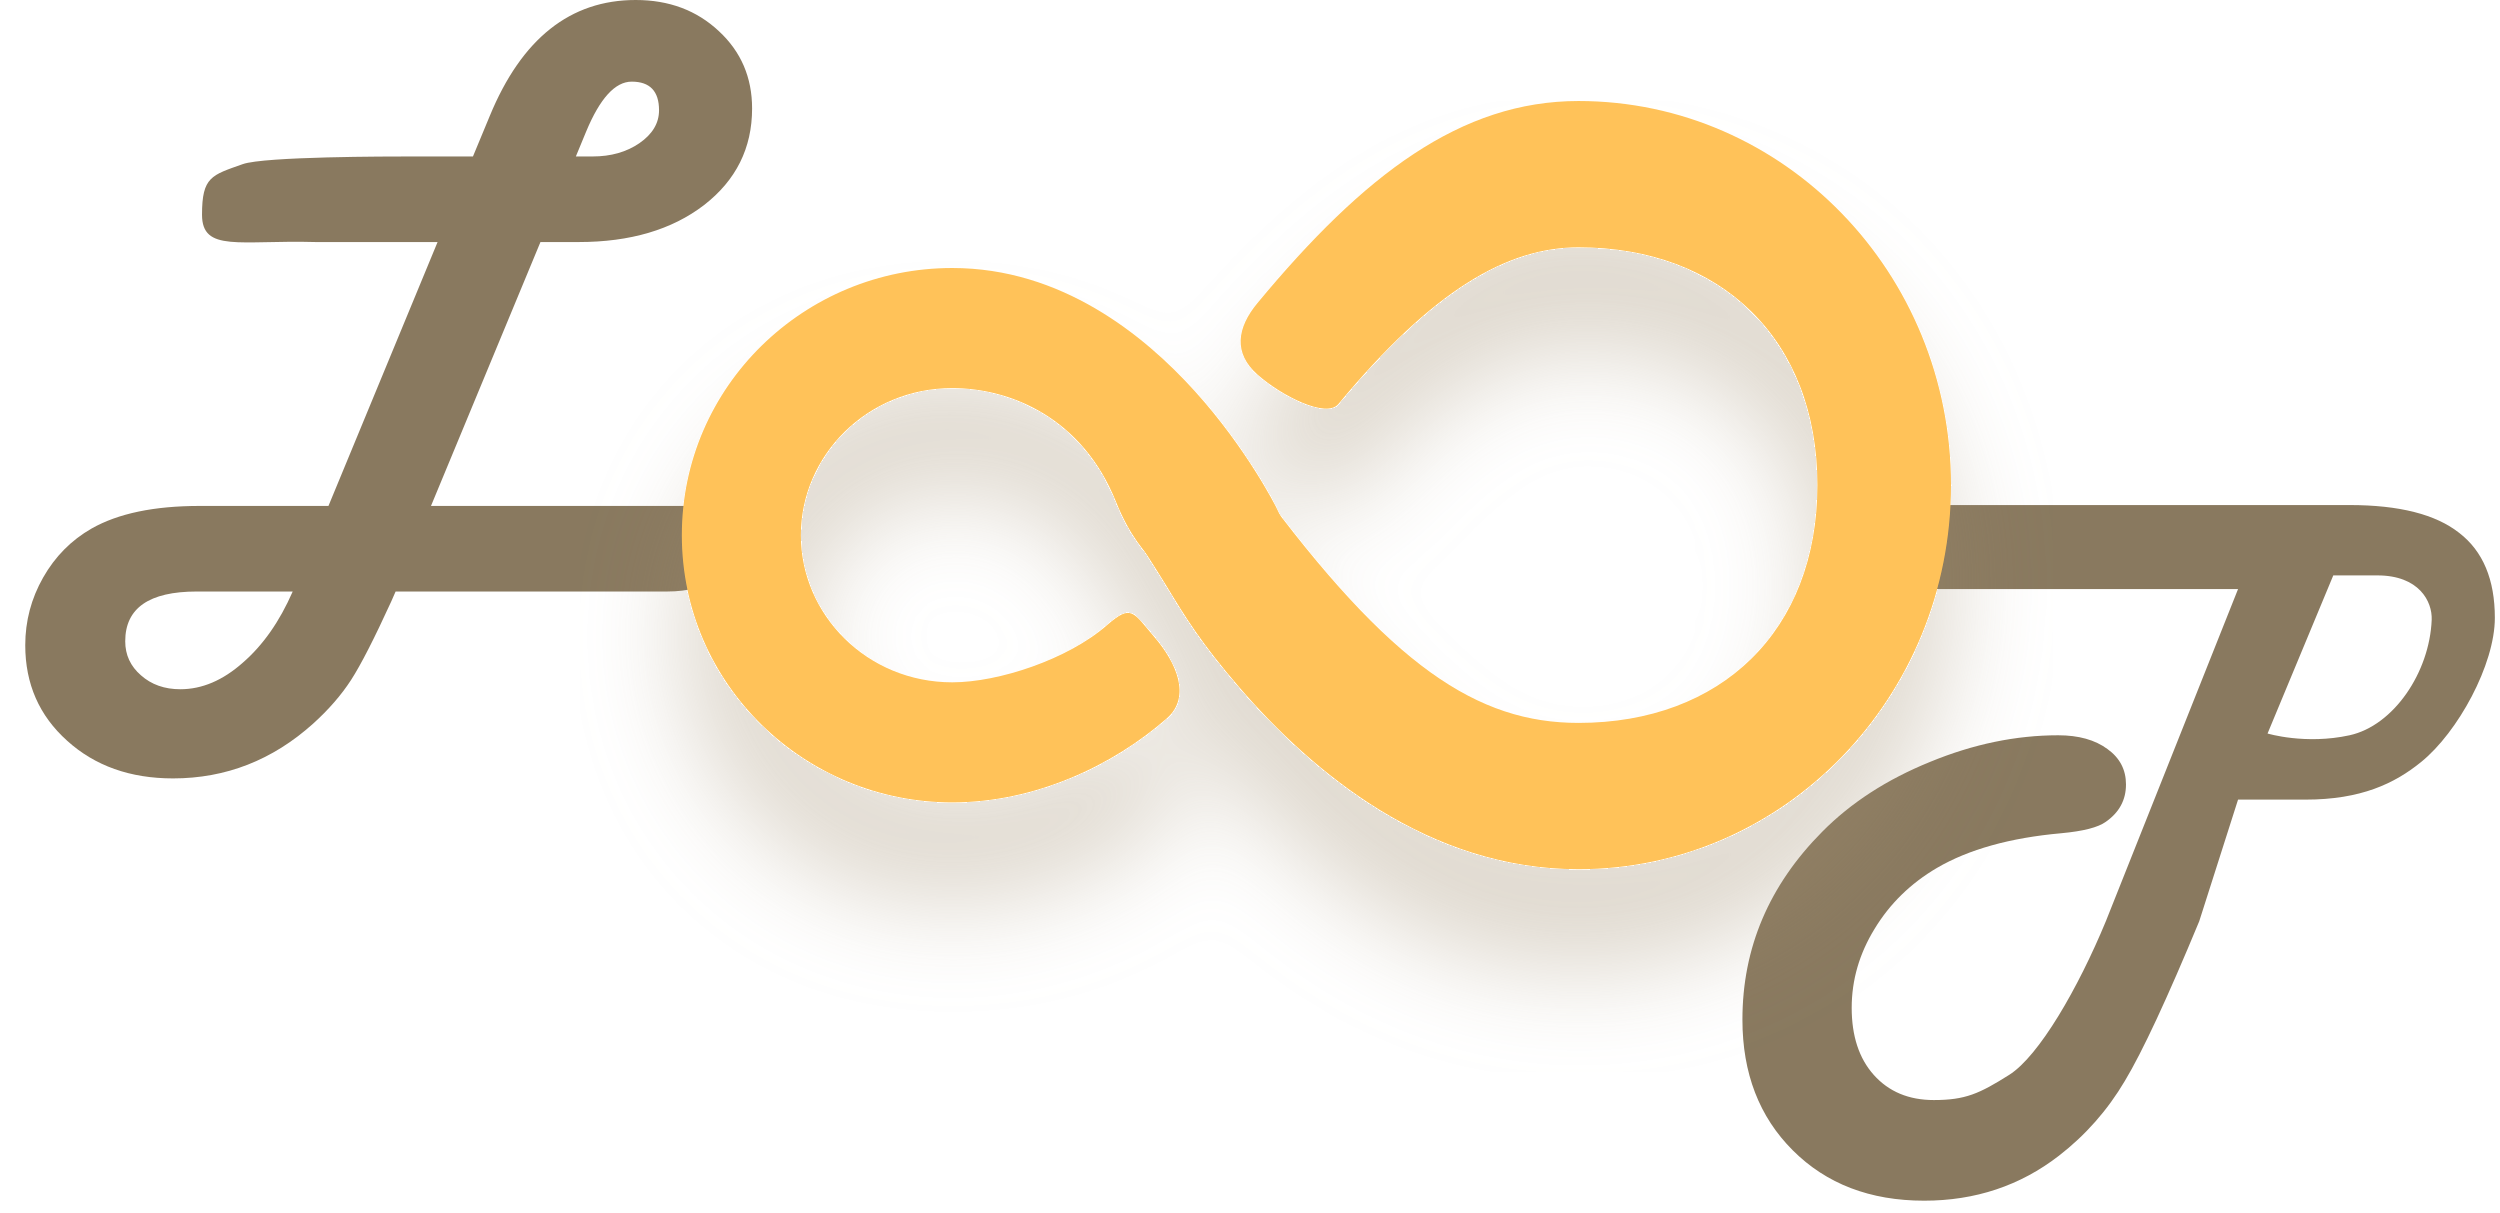
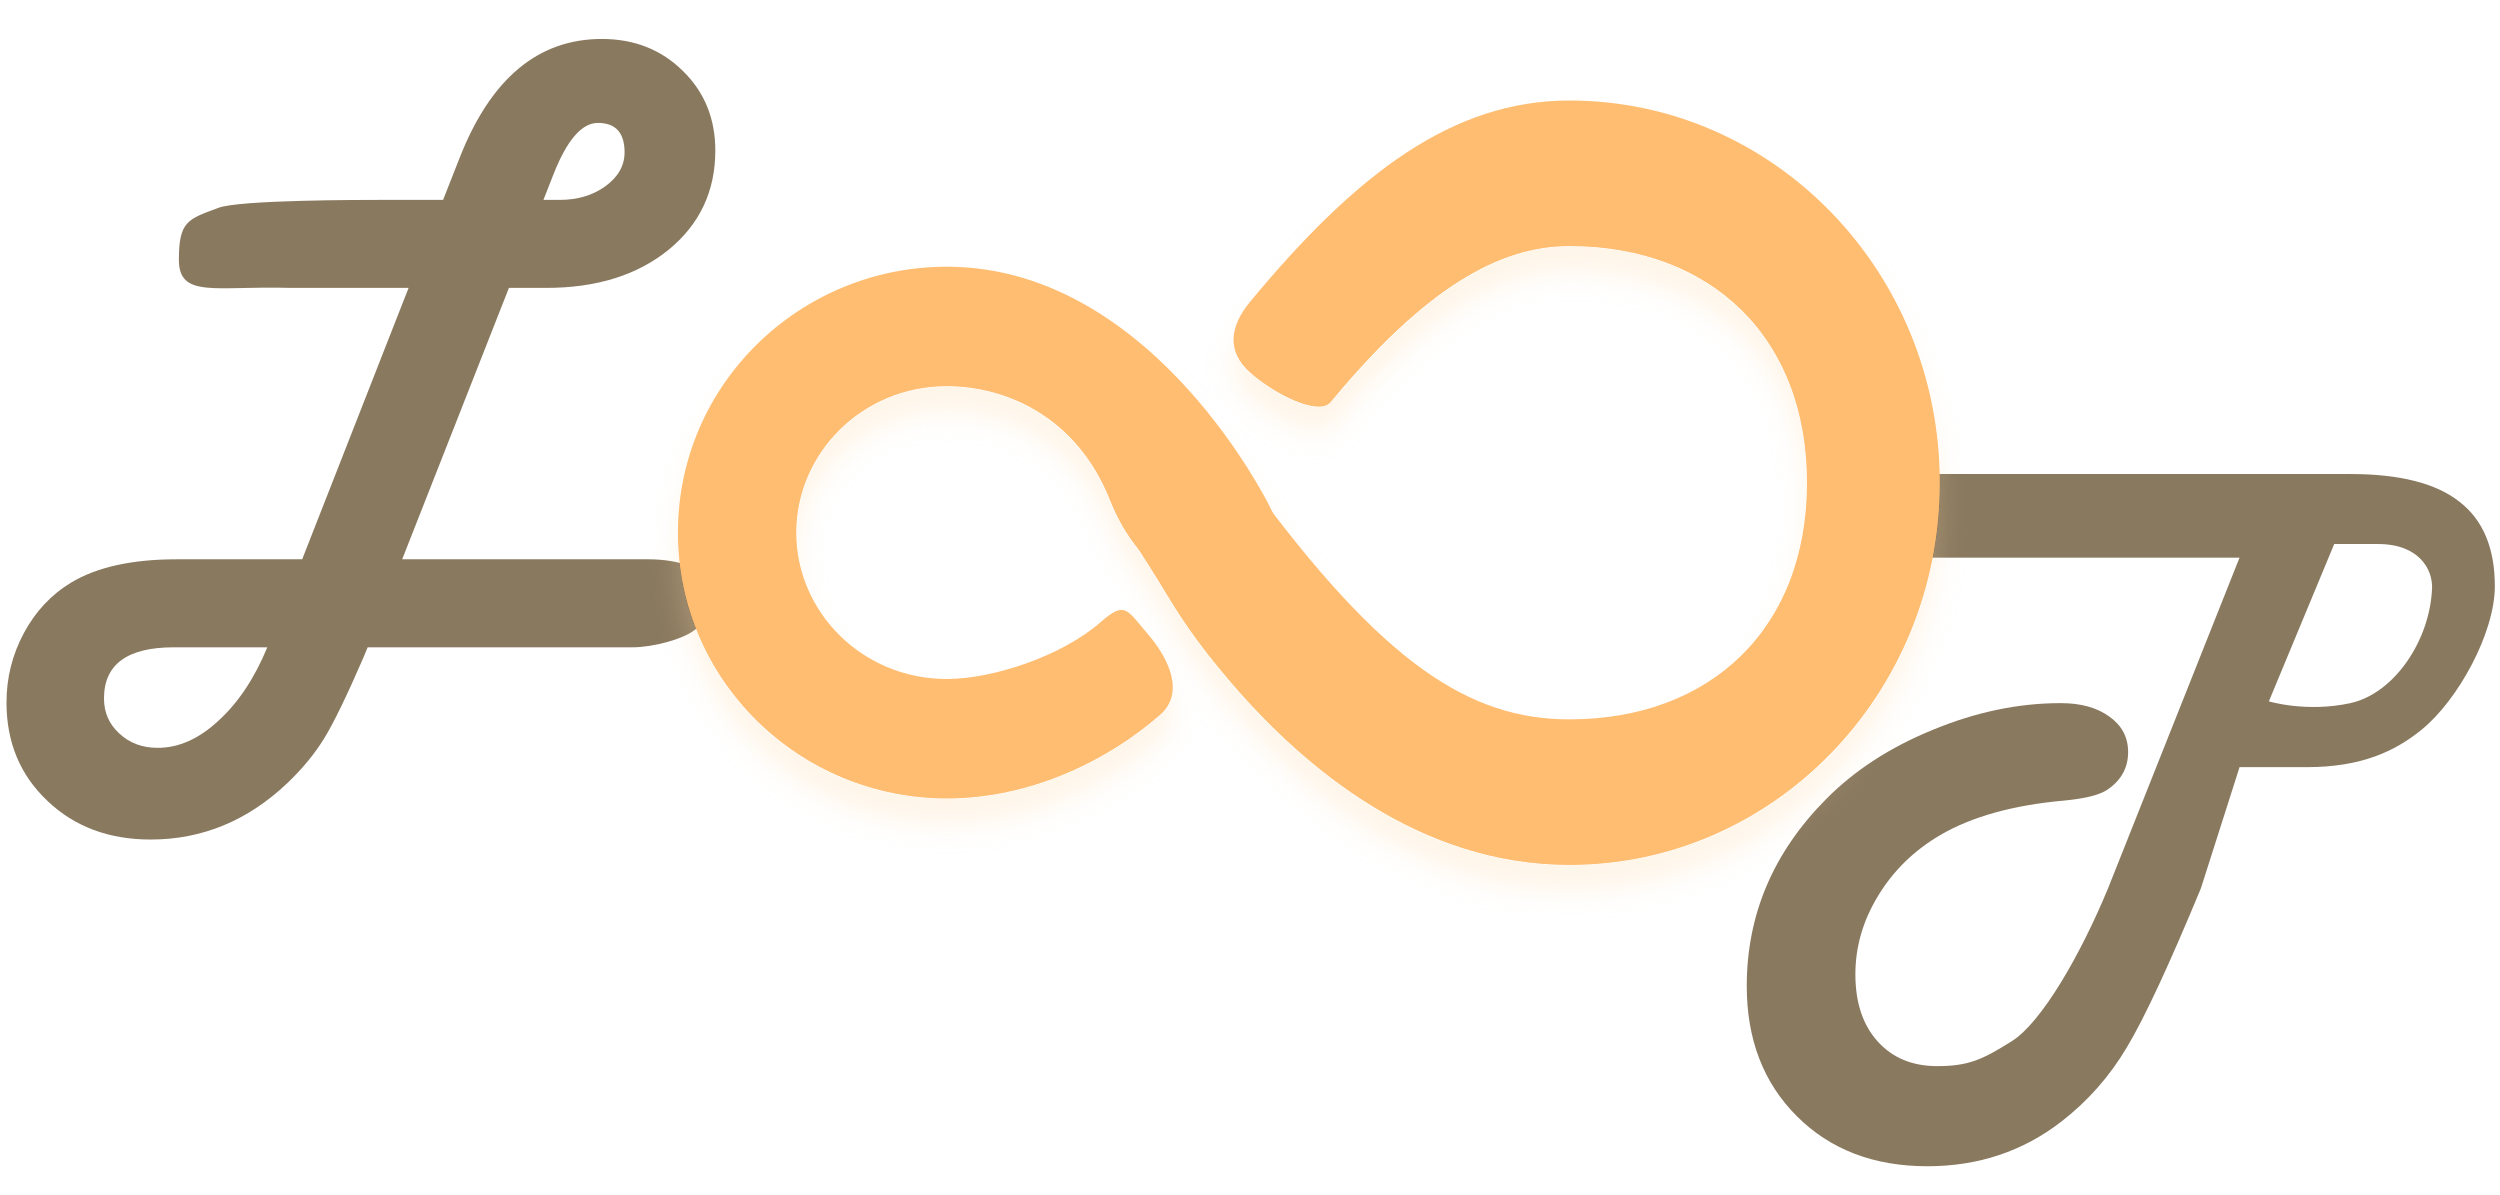
- <svg xmlns="http://www.w3.org/2000/svg" width="99" height="48" viewBox="0 0 99 48" fill="none">
-   <path d="M21.402 9.585L17.067 20.035H27.081C28.42 20.035 29.089 20.488 29.089 21.396C29.089 22.039 28.853 22.535 28.381 22.885C27.909 23.244 27.254 23.424 26.416 23.424H15.666L15.492 23.821C14.818 25.295 14.288 26.33 13.903 26.926C13.518 27.521 13.017 28.098 12.4 28.656C10.792 30.102 8.942 30.825 6.852 30.825C5.157 30.825 3.76 30.329 2.662 29.336C1.554 28.344 1 27.082 1 25.55C1 24.596 1.236 23.702 1.708 22.871C2.18 22.039 2.821 21.391 3.63 20.928C4.68 20.333 6.105 20.035 7.907 20.035H13.007L17.328 9.585H15.594H12.5C9.5 9.5 8 10 8 8.5C8 7 8.378 6.938 9.612 6.5C10.467 6.196 15.42 6.196 16.258 6.196H18.729L19.394 4.594C20.656 1.531 22.582 0 25.174 0C26.493 0 27.591 0.411 28.468 1.234C29.345 2.046 29.783 3.067 29.783 4.296C29.783 5.865 29.147 7.141 27.875 8.125C26.604 9.098 24.952 9.585 22.919 9.585H21.402ZM22.804 6.196H23.468C24.191 6.196 24.807 6.021 25.318 5.672C25.838 5.312 26.098 4.878 26.098 4.367C26.098 3.611 25.737 3.233 25.015 3.233C24.36 3.233 23.757 3.894 23.208 5.218L22.804 6.196ZM11.591 23.424H7.791C5.903 23.424 4.959 24.081 4.959 25.394C4.959 25.933 5.166 26.382 5.58 26.741C5.995 27.11 6.515 27.294 7.141 27.294C7.998 27.294 8.822 26.945 9.612 26.245C10.411 25.555 11.071 24.615 11.591 23.424Z" fill="#89795F" />
-   <path d="M88.627 31.665L87.089 36.483C85.821 39.542 84.839 41.65 84.143 42.807C83.458 43.964 82.588 44.951 81.535 45.766C80.001 46.953 78.221 47.547 76.196 47.547C74.058 47.547 72.324 46.883 70.995 45.554C69.665 44.226 69 42.5 69 40.377C69 37.539 70.053 35.059 72.161 32.936C73.296 31.788 74.718 30.868 76.426 30.173C78.134 29.469 79.827 29.117 81.504 29.117C82.312 29.117 82.962 29.298 83.453 29.66C83.944 30.012 84.189 30.48 84.189 31.064C84.189 31.678 83.923 32.171 83.391 32.543C83.085 32.765 82.496 32.916 81.627 32.996C79.602 33.177 77.96 33.635 76.702 34.37C75.659 34.983 74.835 35.788 74.232 36.785C73.628 37.771 73.327 38.812 73.327 39.909C73.327 41.026 73.618 41.912 74.201 42.566C74.794 43.23 75.587 43.562 76.579 43.562C77.827 43.562 78.38 43.311 79.562 42.566C80.745 41.821 82.297 39.129 83.391 36.483L88.627 23.327H84.686H79.562C78.081 23.327 75.858 23.327 75.858 23.327C75.858 23.327 74.912 21.375 75.542 20.524C75.858 20 76.426 20 76.426 20L93.042 20C95.006 20 96.453 20.367 97.384 21.102C98.325 21.826 98.796 22.948 98.796 24.468C98.796 26.319 97.332 28.996 95.879 30.173C94.826 31.029 93.494 31.665 91.295 31.665H88.627ZM89.795 29.047C89.795 29.047 91.295 29.5 93.042 29.117C94.789 28.734 96.211 26.626 96.295 24.547C96.324 23.818 95.795 22.786 94.145 22.786H92.398L89.795 29.047Z" fill="#89795F" />
-   <g filter="url(#filter0_d_340_16490)">
-     <path fill-rule="evenodd" clip-rule="evenodd" d="M27 21.195C27 15.293 31.855 10.613 37.71 10.613C42.024 10.613 45.296 13.257 47.315 15.491C48.355 16.642 49.154 17.782 49.693 18.632C49.964 19.059 50.172 19.419 50.317 19.678C50.389 19.808 50.445 19.912 50.485 19.988C50.505 20.026 50.521 20.057 50.533 20.08C50.539 20.092 50.543 20.101 50.547 20.109L50.552 20.119L50.555 20.124C50.555 20.124 50.556 20.126 48.508 21.165L50.556 20.126C51.141 21.299 51.48 22.348 50.317 22.939C49.155 23.528 49.693 24.114 48.163 23.84L46.84 23.178C46.892 23.273 47.494 23.178 46.84 23.178C46.84 23.178 45.938 22.634 45.721 22.293C45.351 21.871 44.744 21.245 44.194 19.872C42.872 16.565 40.045 15.369 37.71 15.369C34.339 15.369 31.714 18.038 31.714 21.195C31.714 24.351 34.339 27.02 37.71 27.02C39.547 27.02 42.292 26.109 43.832 24.761C44.815 23.9 44.868 24.245 45.721 25.237C46.574 26.229 47.189 27.586 46.206 28.447C44.072 30.316 40.987 31.776 37.71 31.776C31.855 31.776 27 27.096 27 21.195Z" fill="#FFC259" />
-     <path fill-rule="evenodd" clip-rule="evenodd" d="M49.796 12C54.015 6.911 57.858 4 62.508 4C70.648 4 77.26 10.805 77.26 19.21C77.26 27.616 70.648 34.421 62.508 34.421C56.567 34.421 51.986 30.594 49.066 27.205C47.575 25.474 46.953 24.463 46.177 23.178C45.788 22.534 44.961 21.282 44.757 20.897C44.654 20.704 44.575 20.549 44.52 20.44C44.493 20.385 44.471 20.341 44.456 20.309C44.448 20.294 44.442 20.281 44.437 20.271L44.431 20.258L44.429 20.254L44.428 20.252C44.428 20.252 44.428 20.251 46.397 19.25L44.428 20.251C43.872 19.082 44.338 17.669 45.468 17.094C46.598 16.52 47.963 17.001 48.52 18.168L48.521 18.17L49.484 19.21H49.796C55.087 26.414 58.524 28.627 62.508 28.627C68.143 28.627 71.969 24.996 71.969 19.21C71.969 13.425 68.143 9.794 62.508 9.794C59.684 9.794 56.736 11.493 53 16C52.523 16.576 50.752 15.68 49.796 14.832C48.84 13.984 48.977 12.989 49.796 12Z" fill="#FFC259" />
+ <svg xmlns="http://www.w3.org/2000/svg" width="385" height="184" viewBox="0 0 385 184" fill="none">
+   <path d="M78.375 44.336L61.935 86.132H99.91C104.989 86.132 110 87.871 110 91.5C110 94.071 108.79 95.601 107 97C105.21 98.437 100.568 99.686 97.39 99.686H56.62L55.962 101.274C53.405 107.172 51.396 111.312 49.935 113.693C48.473 116.075 46.574 118.381 44.236 120.612C38.135 126.397 31.121 129.289 23.193 129.289C16.764 129.289 11.466 127.304 7.302 123.334C3.101 119.364 1 114.317 1 108.192C1 104.374 1.895 100.801 3.685 97.474C5.475 94.147 7.905 91.557 10.973 89.705C14.955 87.323 20.362 86.132 27.194 86.132H46.537L62.922 44.336H56.346H44.613C33.236 43.997 27.547 45.996 27.547 39.997C27.547 33.998 28.98 33.751 33.66 31.998C36.903 30.782 55.688 30.782 58.867 30.782H68.237L70.758 24.374C75.544 12.125 82.85 6 92.677 6C97.682 6 101.847 7.645 105.171 10.934C108.496 14.185 110.158 18.268 110.158 23.183C110.158 29.459 107.747 34.563 102.924 38.495C98.102 42.389 91.837 44.336 84.129 44.336H78.375ZM83.69 30.782H86.211C88.951 30.782 91.289 30.083 93.225 28.684C95.198 27.248 96.184 25.508 96.184 23.467C96.184 20.442 94.814 18.93 92.074 18.93C89.59 18.93 87.307 21.576 85.225 26.869L83.69 30.782ZM41.167 99.686H26.755C19.595 99.686 16.015 102.313 16.015 107.569C16.015 109.724 16.8 111.519 18.371 112.956C19.942 114.431 21.915 115.168 24.289 115.168C27.541 115.168 30.664 113.769 33.66 110.971C36.692 108.211 39.194 104.45 41.167 99.686Z" fill="#89795F" />
+   <path d="M344.89 118.142L338.943 136.786C334.038 148.624 330.242 156.783 327.552 161.261C324.903 165.739 321.541 169.556 317.467 172.71C311.535 177.305 304.653 179.602 296.823 179.602C288.557 179.602 281.853 177.032 276.712 171.892C271.571 166.752 269 160.073 269 151.857C269 140.875 273.074 131.276 281.221 123.059C285.611 118.62 291.108 115.057 297.713 112.37C304.317 109.644 310.863 108.281 317.349 108.281C320.473 108.281 322.985 108.982 324.883 110.384C326.781 111.747 327.73 113.558 327.73 115.816C327.73 118.192 326.702 120.1 324.646 121.541C323.459 122.397 321.185 122.981 317.823 123.293C309.993 123.994 303.645 125.766 298.78 128.609C294.746 130.984 291.563 134.099 289.229 137.955C286.896 141.771 285.729 145.801 285.729 150.046C285.729 154.368 286.856 157.795 289.111 160.326C291.405 162.897 294.47 164.182 298.306 164.182C303.131 164.182 305.269 163.209 309.84 160.326C314.412 157.444 320.414 147.028 324.646 136.786L344.89 85.876H329.651H309.84C304.113 85.876 295.516 85.876 295.516 85.876C295.516 85.876 291.858 78.323 294.297 75.029C295.516 73 297.713 73 297.713 73L361.96 73C369.554 73 375.15 74.421 378.749 77.264C382.387 80.068 384.206 84.41 384.206 90.29C384.206 97.455 378.546 107.814 372.93 112.37C368.856 115.68 363.708 118.142 355.205 118.142H344.89ZM349.405 108.01C349.405 108.01 355.205 109.764 361.96 108.281C368.715 106.798 374.213 98.641 374.538 90.596C374.652 87.775 372.605 83.78 366.225 83.78H359.469L349.405 108.01Z" fill="#89795F" />
+   <g filter="url(#filter0_d_995_15289)">
+     <path fill-rule="evenodd" clip-rule="evenodd" d="M104.398 82.02C104.398 59.181 123.172 41.072 145.811 41.072C162.489 41.072 175.142 51.304 182.948 59.947C186.971 64.4 190.06 68.815 192.142 72.103C193.189 73.756 193.997 75.148 194.554 76.151C194.833 76.653 195.05 77.058 195.205 77.352C195.282 77.499 195.343 77.618 195.389 77.708C195.412 77.752 195.431 77.79 195.446 77.819L195.465 77.858L195.476 77.879C195.476 77.879 195.479 77.885 187.559 81.907L195.479 77.885C197.741 82.424 199.051 86.485 194.554 88.769C190.063 91.05 192.142 93.319 186.225 92.257L181.111 89.698C183.638 89.698 181.314 90.064 181.111 89.698C181.111 89.698 177.622 87.592 176.785 86.269C175.354 84.639 173.006 82.215 170.882 76.902C165.768 64.105 154.839 59.476 145.811 59.476C132.777 59.476 122.627 69.806 122.627 82.02C122.627 94.235 132.777 104.565 145.811 104.565C152.914 104.565 163.528 101.038 169.479 95.823C173.281 92.492 173.485 93.825 176.785 97.663C180.084 101.501 182.461 106.755 178.66 110.086C170.407 117.318 158.482 122.968 145.811 122.968C123.172 122.968 104.398 104.859 104.398 82.02Z" fill="#FFBD71" />
+     <path fill-rule="evenodd" clip-rule="evenodd" d="M192.541 46.438C208.853 26.743 223.713 15.479 241.693 15.479C273.164 15.479 298.73 41.815 298.73 74.342C298.73 106.87 273.164 133.205 241.693 133.205C218.72 133.205 201.006 118.396 189.719 105.281C183.951 98.579 181.548 94.668 178.548 89.698C177.043 87.203 173.846 82.361 173.055 80.868C172.66 80.122 172.354 79.524 172.142 79.099C172.036 78.887 171.952 78.718 171.893 78.595C171.863 78.533 171.838 78.483 171.82 78.445L171.797 78.397L171.789 78.38L171.786 78.373C171.786 78.373 171.783 78.368 179.397 74.495L171.783 78.368C169.635 73.844 171.437 68.375 175.807 66.152C180.174 63.931 185.453 65.791 187.604 70.306L187.61 70.317L191.334 74.342H192.541C212.997 102.22 226.288 110.781 241.693 110.781C263.48 110.781 278.274 96.733 278.274 74.342C278.274 51.952 263.48 37.903 241.693 37.903C230.771 37.903 219.374 44.477 204.928 61.918C203.083 64.146 196.238 60.678 192.541 57.397C188.844 54.117 189.371 50.265 192.541 46.438Z" fill="#FFBD71" />
  </g>
  <defs>
-     <filter id="filter0_d_340_16490" x="23" y="4" width="58.26" height="38.421" filterUnits="userSpaceOnUse" color-interpolation-filters="sRGB">
+     <filter id="filter0_d_995_15289" x="100.398" y="15.479" width="202.332" height="125.726" filterUnits="userSpaceOnUse" color-interpolation-filters="sRGB">
      <feFlood flood-opacity="0" result="BackgroundImageFix" />
      <feColorMatrix in="SourceAlpha" type="matrix" values="0 0 0 0 0 0 0 0 0 0 0 0 0 0 0 0 0 0 127 0" result="hardAlpha" />
      <feOffset dy="4" />
      <feGaussianBlur stdDeviation="2" />
      <feComposite in2="hardAlpha" operator="out" />
-       <feColorMatrix type="matrix" values="0 0 0 0 0.629 0 0 0 0 0.554 0 0 0 0 0.433 0 0 0 0.35 0" />
-       <feBlend mode="normal" in2="BackgroundImageFix" result="effect1_dropShadow_340_16490" />
-       <feBlend mode="normal" in="SourceGraphic" in2="effect1_dropShadow_340_16490" result="shape" />
+       <feColorMatrix type="matrix" values="0 0 0 0 1 0 0 0 0 0.851 0 0 0 0 0.659 0 0 0 0.25 0" />
+       <feBlend mode="normal" in2="BackgroundImageFix" result="effect1_dropShadow_995_15289" />
+       <feBlend mode="normal" in="SourceGraphic" in2="effect1_dropShadow_995_15289" result="shape" />
    </filter>
  </defs>
</svg>
